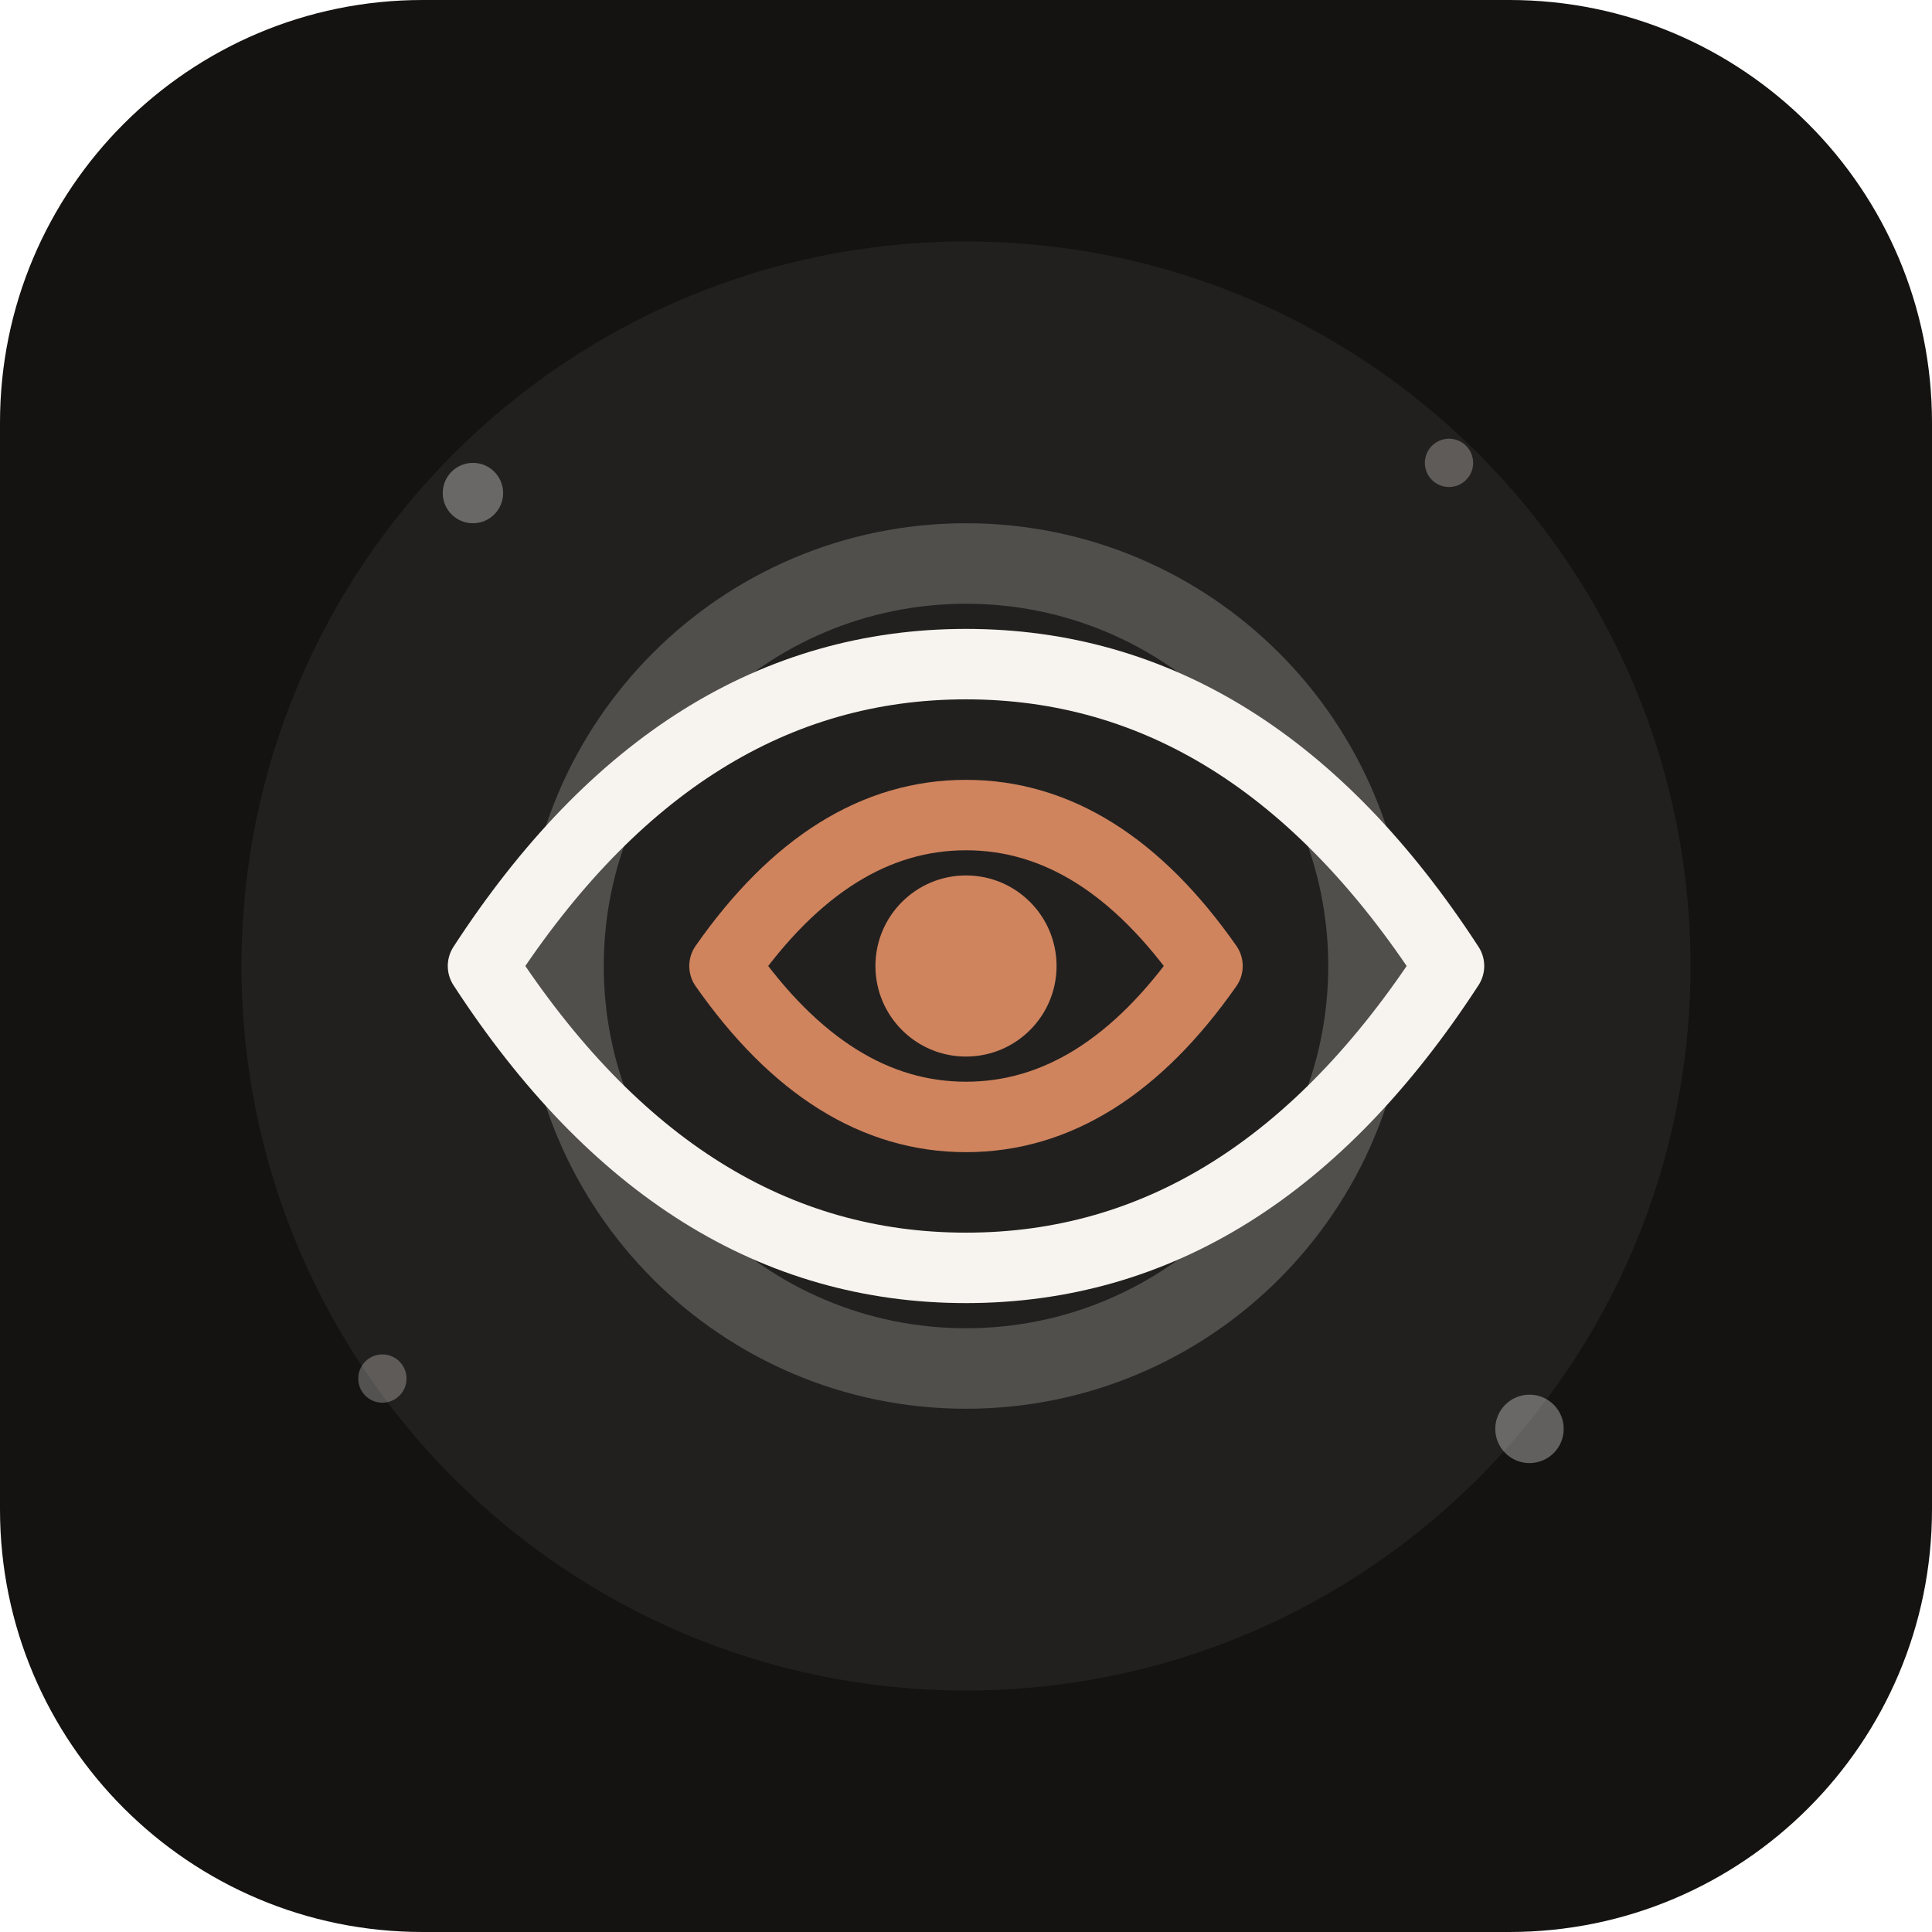
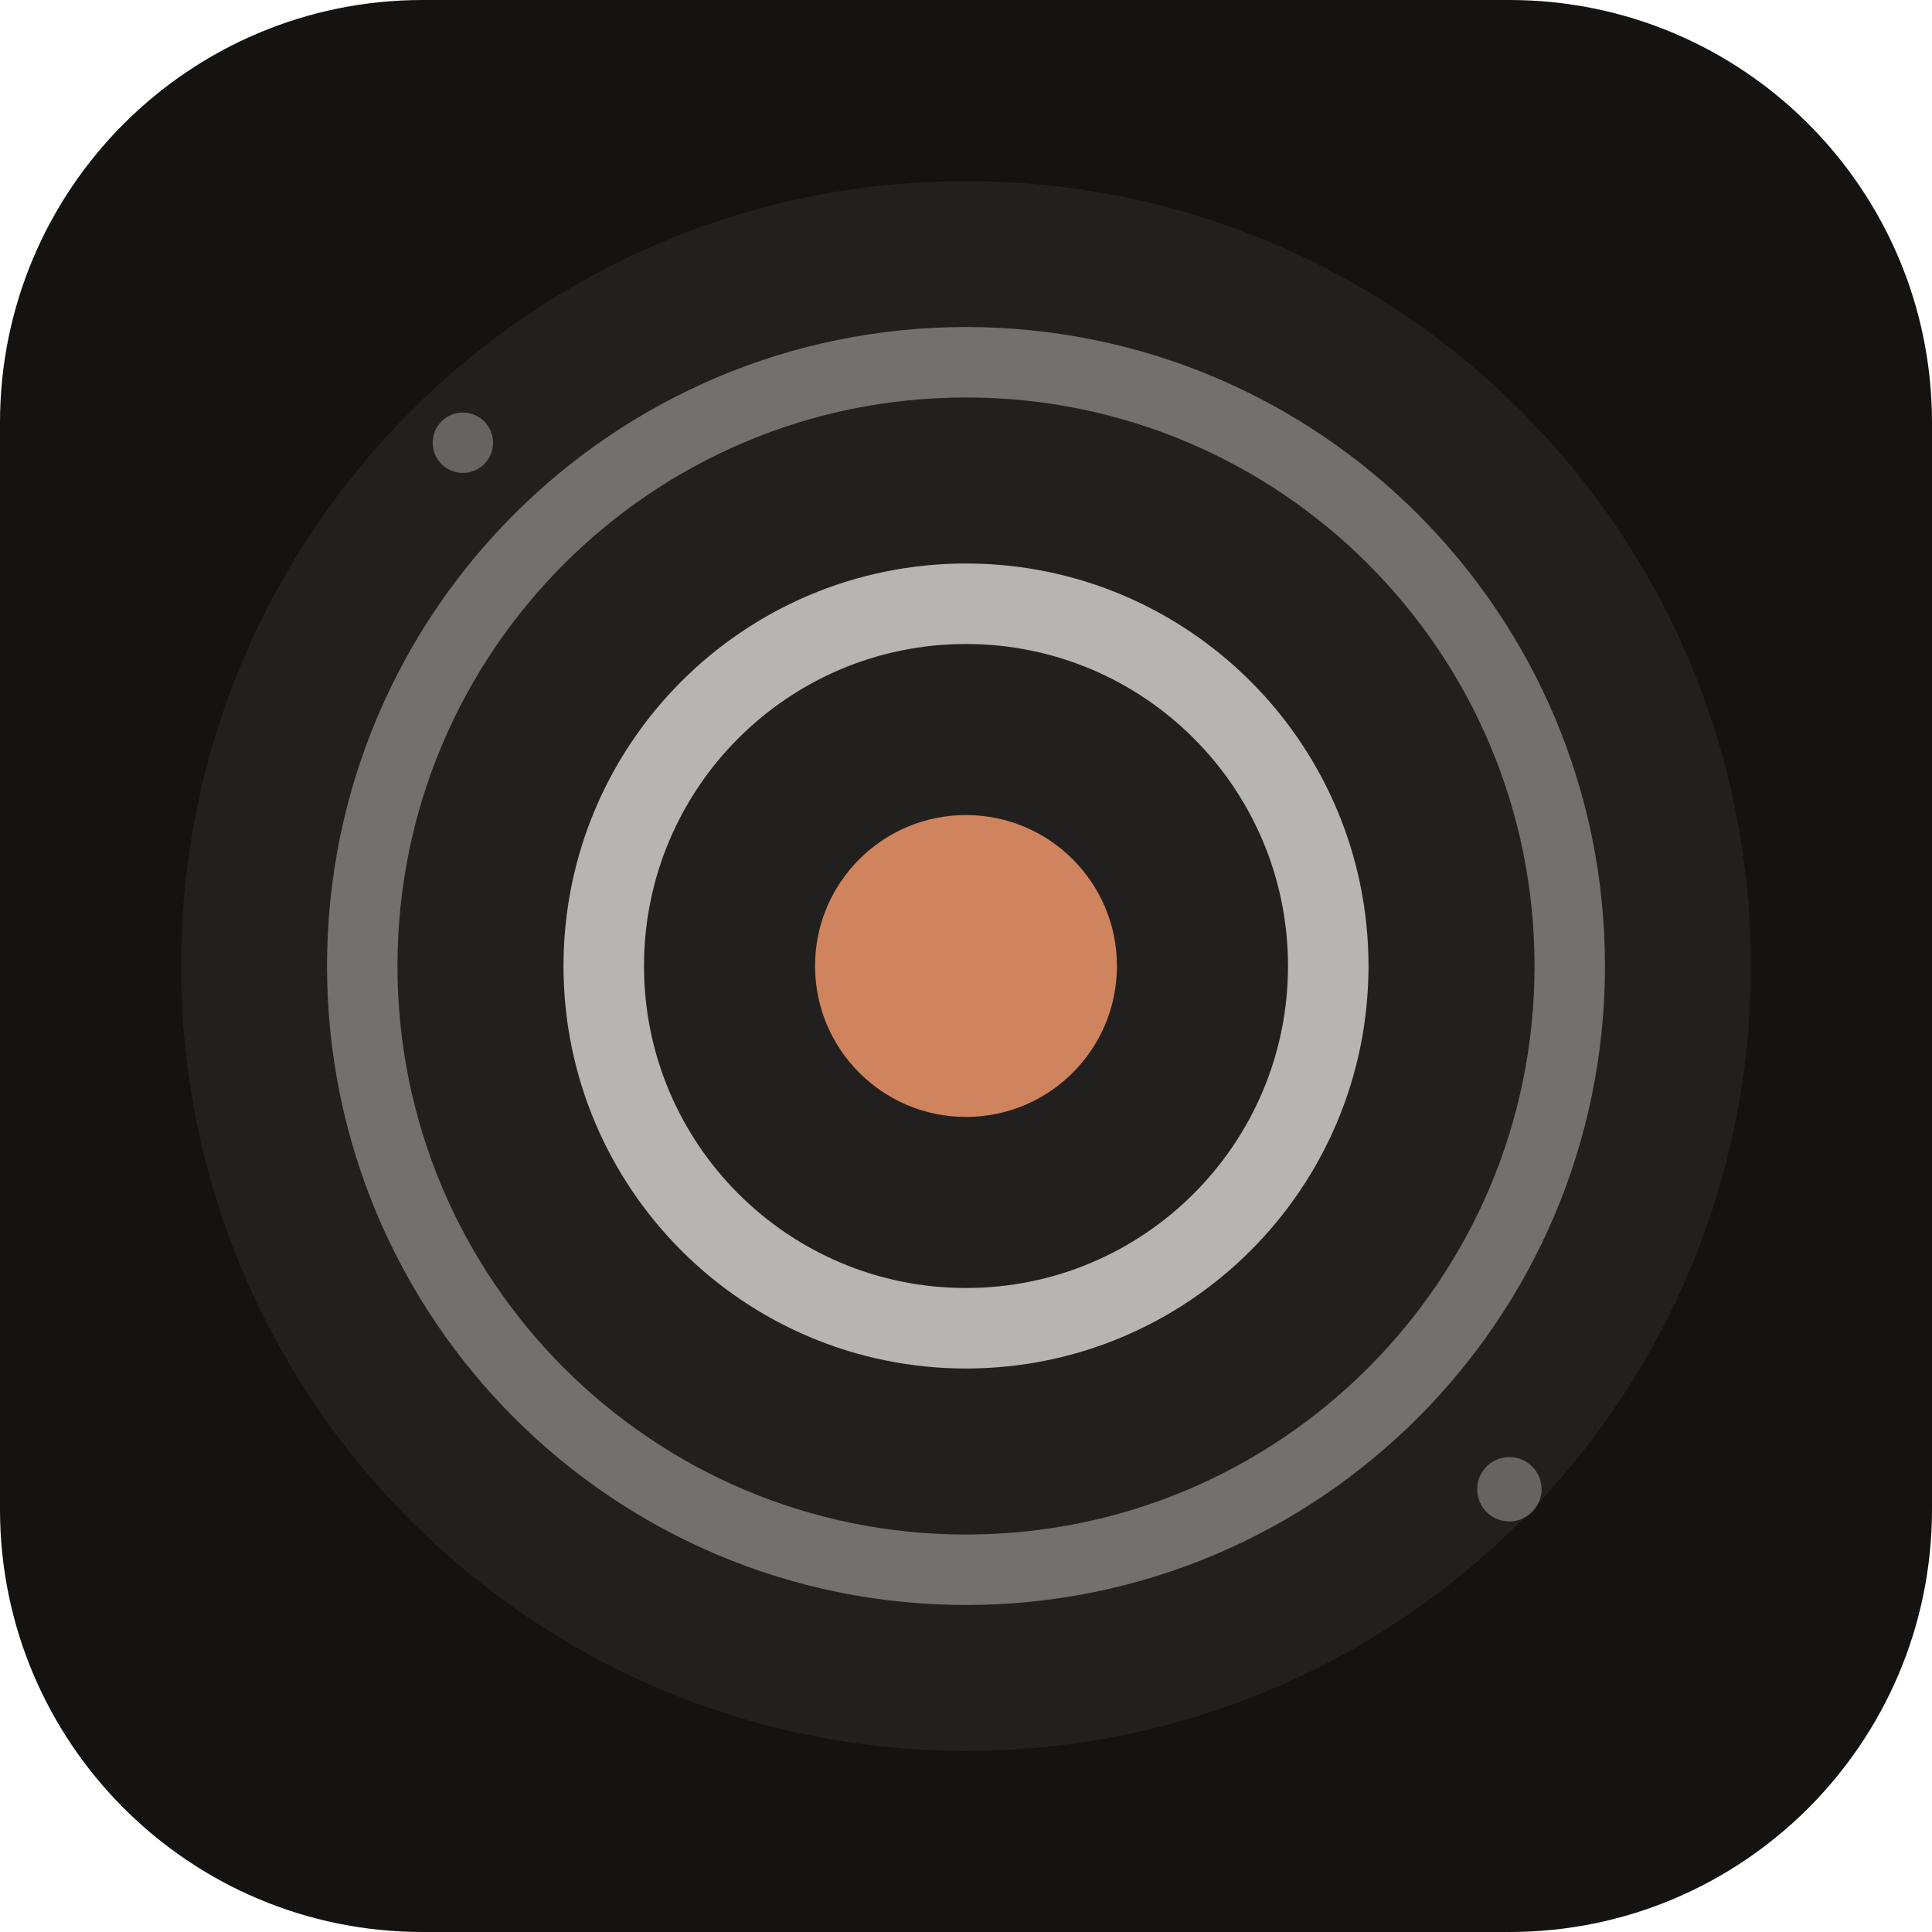
<svg xmlns="http://www.w3.org/2000/svg" viewBox="0 0 192 192">
  <rect width="192" height="192" rx="42" fill="#141312" />
-   <circle cx="96" cy="96" r="72" fill="#f7f4ef" opacity="0.06" />
-   <circle cx="96" cy="96" r="40" fill="none" stroke="#f7f4ef" stroke-width="8" opacity="0.22" />
-   <path d="M48 96c13-20 29-30 48-30s35 10 48 30c-13 20-29 30-48 30S61 116 48 96Z" fill="none" stroke="#f7f4ef" stroke-width="7" stroke-linecap="round" stroke-linejoin="round" />
-   <path d="M72 96c7-10 15-15 24-15s17 5 24 15c-7 10-15 15-24 15s-17-5-24-15Z" fill="none" stroke="#cf845e" stroke-width="7" stroke-linecap="round" stroke-linejoin="round" />
-   <circle cx="96" cy="96" r="9" fill="#cf845e" />
-   <circle cx="47" cy="49" r="3" fill="#f7f4ef" opacity="0.34" />
-   <circle cx="144" cy="46" r="2.4" fill="#f7f4ef" opacity="0.28" />
-   <circle cx="38" cy="137" r="2.4" fill="#f7f4ef" opacity="0.28" />
-   <circle cx="152" cy="142" r="3.4" fill="#f7f4ef" opacity="0.34" />
+   <circle cx="96" cy="96" r="78" fill="#f7f4ef" opacity="0.06" />
+   <circle cx="96" cy="96" r="36" fill="none" stroke="#f7f4ef" stroke-width="8" opacity="0.7" />
+   <circle cx="96" cy="96" r="60" fill="none" stroke="#f7f4ef" stroke-width="7" opacity="0.38" />
+   <circle cx="96" cy="96" r="15" fill="#cf845e" />
+   <circle cx="46" cy="44" r="3" fill="#f7f4ef" opacity="0.32" />
+   <circle cx="150" cy="148" r="3.2" fill="#f7f4ef" opacity="0.32" />
</svg>
